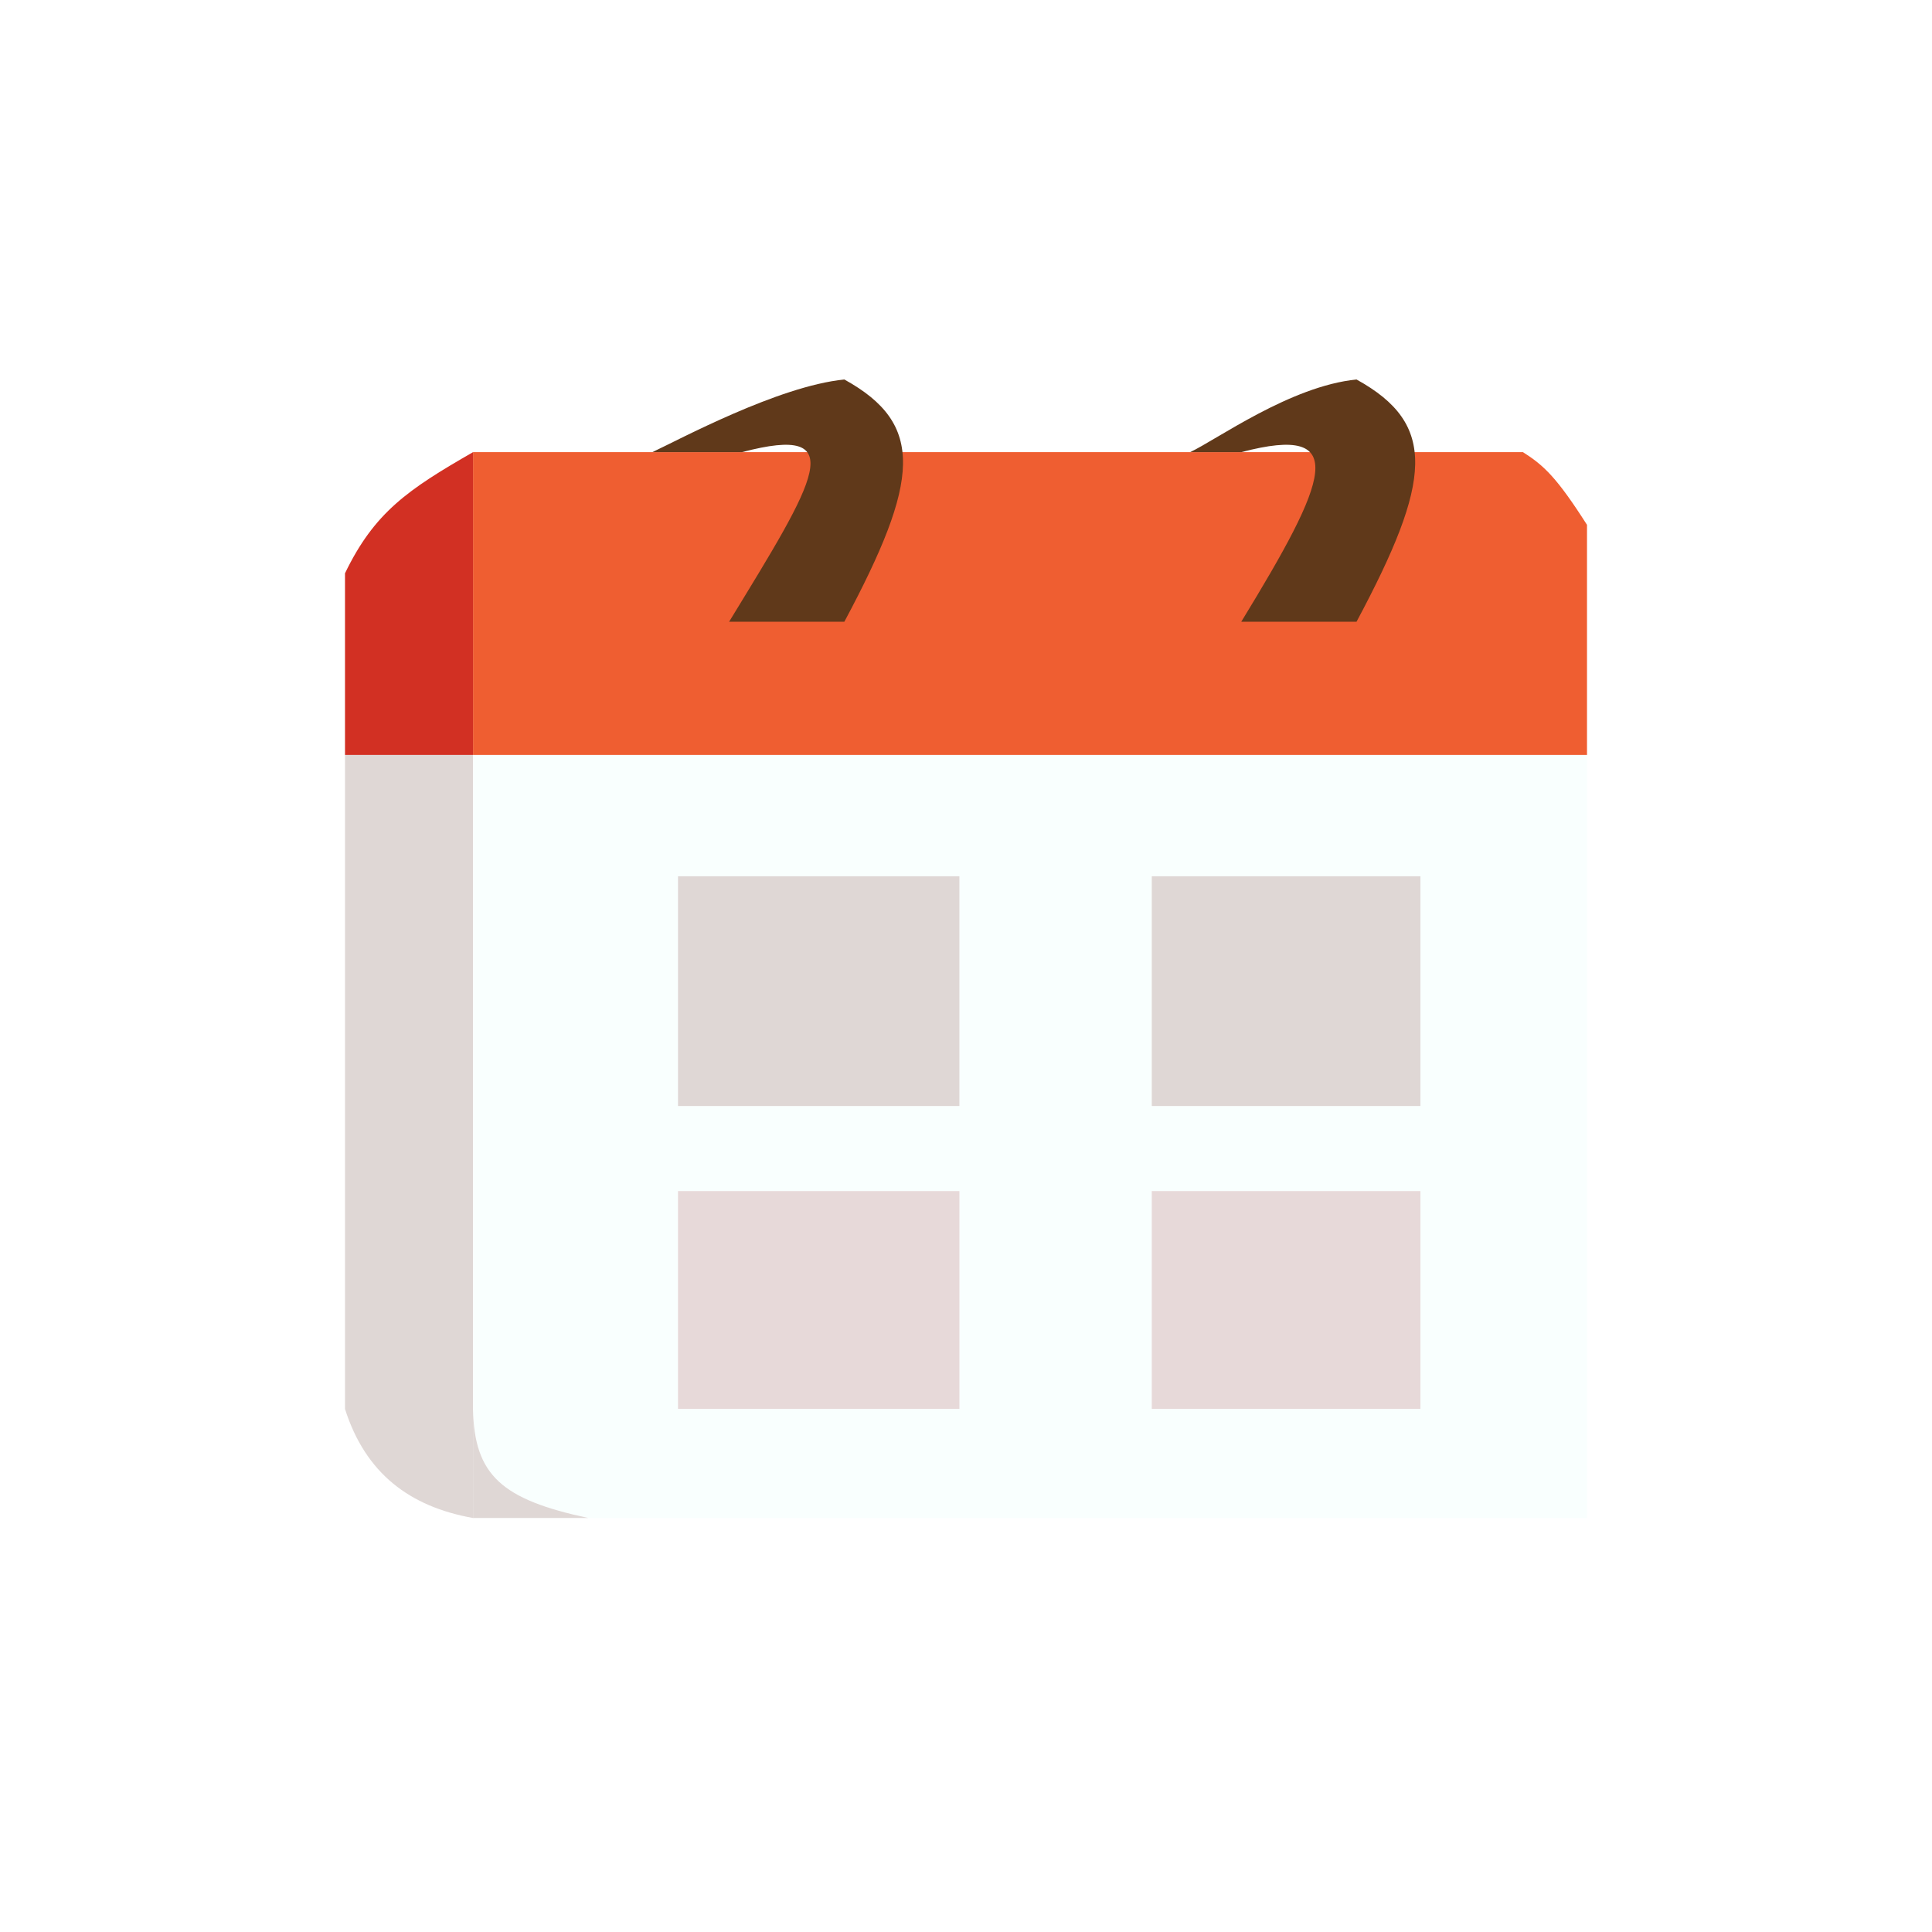
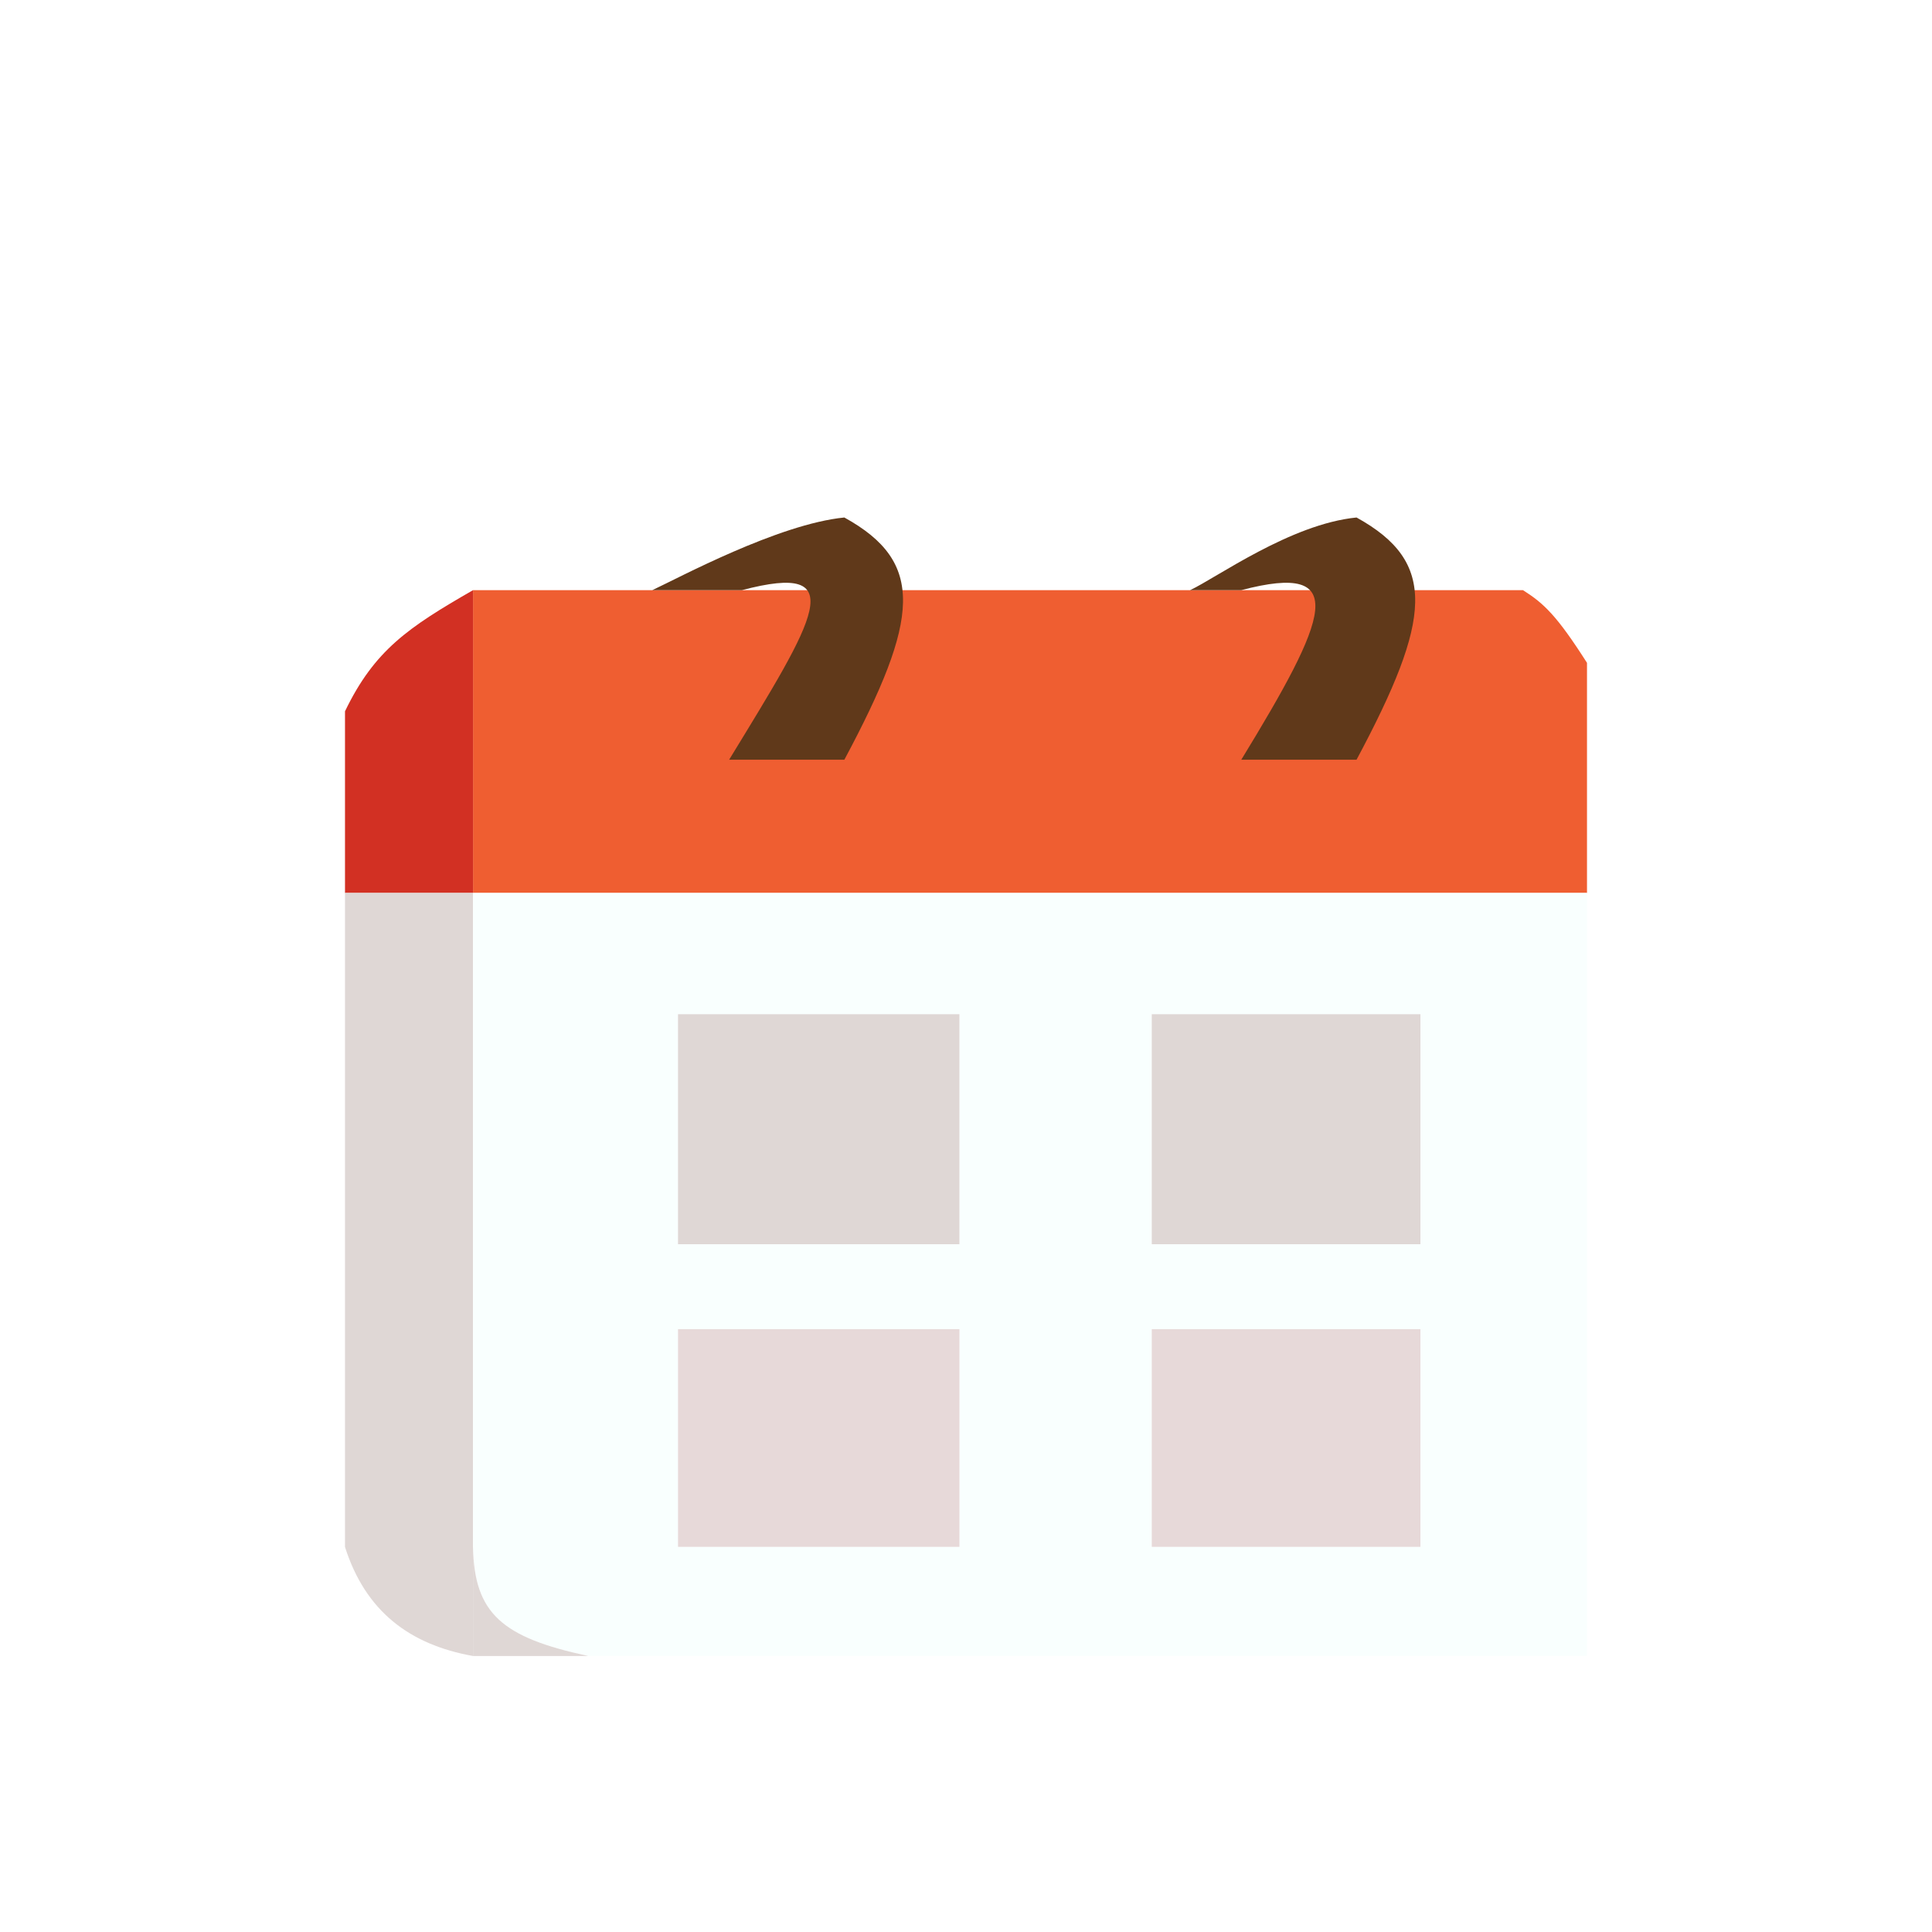
<svg xmlns="http://www.w3.org/2000/svg" width="56" height="56" viewBox="0 0 56 56" fill="none">
-   <path d="M13.711 21.883H46V15.213C45.126 13.844 44.753 13.492 44.144 13.106H13.711V21.883Z" fill="#EF5E31" />
-   <path d="M10 21.883H13.711V13.106C11.834 14.185 10.854 14.845 10 16.617V21.883Z" fill="#D23023" />
-   <path d="M13.711 44V40.84V21.883H10V40.84C10.594 42.705 11.871 43.671 13.711 44Z" fill="#DFD7D5" />
-   <path d="M19.649 34.521H27.814V40.84H19.649V34.521Z" fill="#E7D9D9" />
-   <path d="M19.649 25.394H27.814V32.064H19.649V25.394Z" fill="#DFD7D5" />
-   <path d="M33.381 25.394H41.175V32.064H33.381V25.394Z" fill="#DFD7D5" />
-   <path d="M33.381 34.521H41.175V40.84H33.381V34.521Z" fill="#E7D9D9" />
-   <path d="M35.979 13.106C39.178 12.262 38.486 13.918 35.979 18.021H39.32C41.505 13.931 41.667 12.294 39.32 11C37.407 11.188 35.252 12.754 34.495 13.106H35.979Z" fill="#60391A" />
-   <path d="M21.505 13.106C24.704 12.262 23.641 13.918 21.134 18.021H24.474C26.66 13.931 26.821 12.294 24.474 11C22.561 11.188 19.665 12.754 18.907 13.106H21.505Z" fill="#60391A" />
-   <path fill-rule="evenodd" clip-rule="evenodd" d="M13.711 40.84V21.883H46V44H17.052C14.555 43.465 13.746 42.77 13.711 40.84ZM19.649 25.394H27.814V32.064H19.649V25.394ZM33.381 25.394H41.175V32.064H33.381V25.394ZM19.649 34.521H27.814V40.84H19.649V34.521ZM33.381 34.521H41.175V40.84H33.381V34.521Z" fill="#F9FFFE" />
-   <path d="M13.711 40.84V44H17.052C14.555 43.465 13.746 42.77 13.711 40.84Z" fill="#DFD7D5" />
+   <path d="M13.711 25.883H46V19.213C45.126 17.843 44.753 17.492 44.144 17.106H13.711V25.883Z" fill="#EF5E31" />
+   <path d="M10 25.883H13.711V17.106C11.834 18.185 10.854 18.845 10 20.617V25.883Z" fill="#D23023" />
+   <path d="M13.711 48V44.84V25.883H10V44.84C10.594 46.705 11.871 47.671 13.711 48Z" fill="#DFD7D5" />
+   <path d="M19.649 38.521H27.814V44.84H19.649V38.521Z" fill="#E7D9D9" />
+   <path d="M19.649 29.394H27.814V36.064H19.649V29.394Z" fill="#DFD7D5" />
+   <path d="M33.381 29.394H41.175V36.064H33.381V29.394Z" fill="#DFD7D5" />
+   <path d="M33.381 38.521H41.175V44.84H33.381V38.521Z" fill="#E7D9D9" />
+   <path d="M35.979 17.106C39.178 16.262 38.486 17.918 35.979 22.021H39.32C41.505 17.931 41.667 16.294 39.32 15C37.407 15.188 35.252 16.754 34.495 17.106H35.979Z" fill="#60391A" />
+   <path d="M21.505 17.106C24.704 16.262 23.641 17.918 21.134 22.021H24.474C26.66 17.931 26.821 16.294 24.474 15C22.561 15.188 19.665 16.754 18.907 17.106H21.505Z" fill="#60391A" />
+   <path fill-rule="evenodd" clip-rule="evenodd" d="M13.711 44.84V25.883H46V48H17.052C14.555 47.465 13.746 46.77 13.711 44.84ZM19.649 29.394H27.814V36.064H19.649V29.394ZM33.381 29.394H41.175V36.064H33.381V29.394ZM19.649 38.521H27.814V44.84H19.649V38.521ZM33.381 38.521H41.175V44.84H33.381V38.521Z" fill="#F9FFFE" />
+   <path d="M13.711 44.84V48H17.052C14.555 47.465 13.746 46.77 13.711 44.84Z" fill="#DFD7D5" />
</svg>
